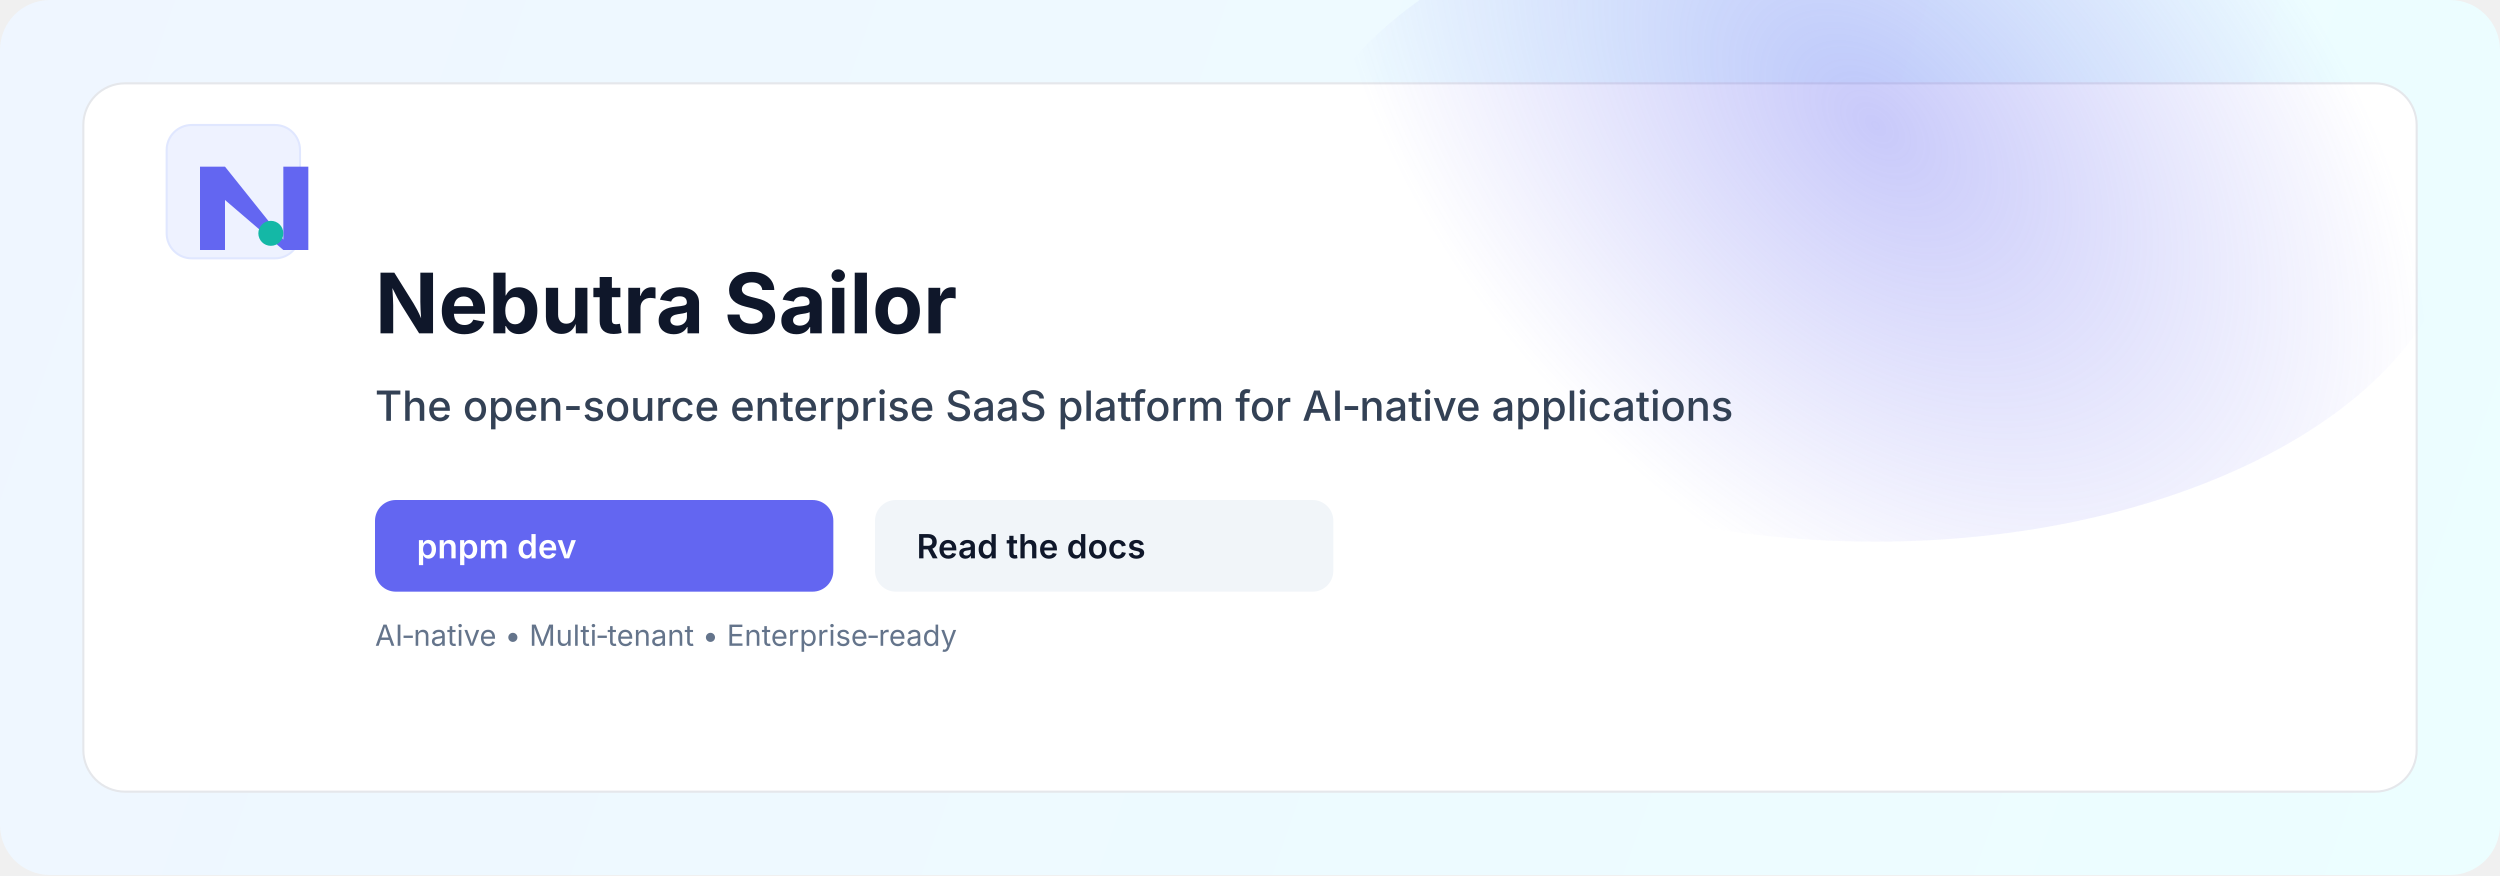
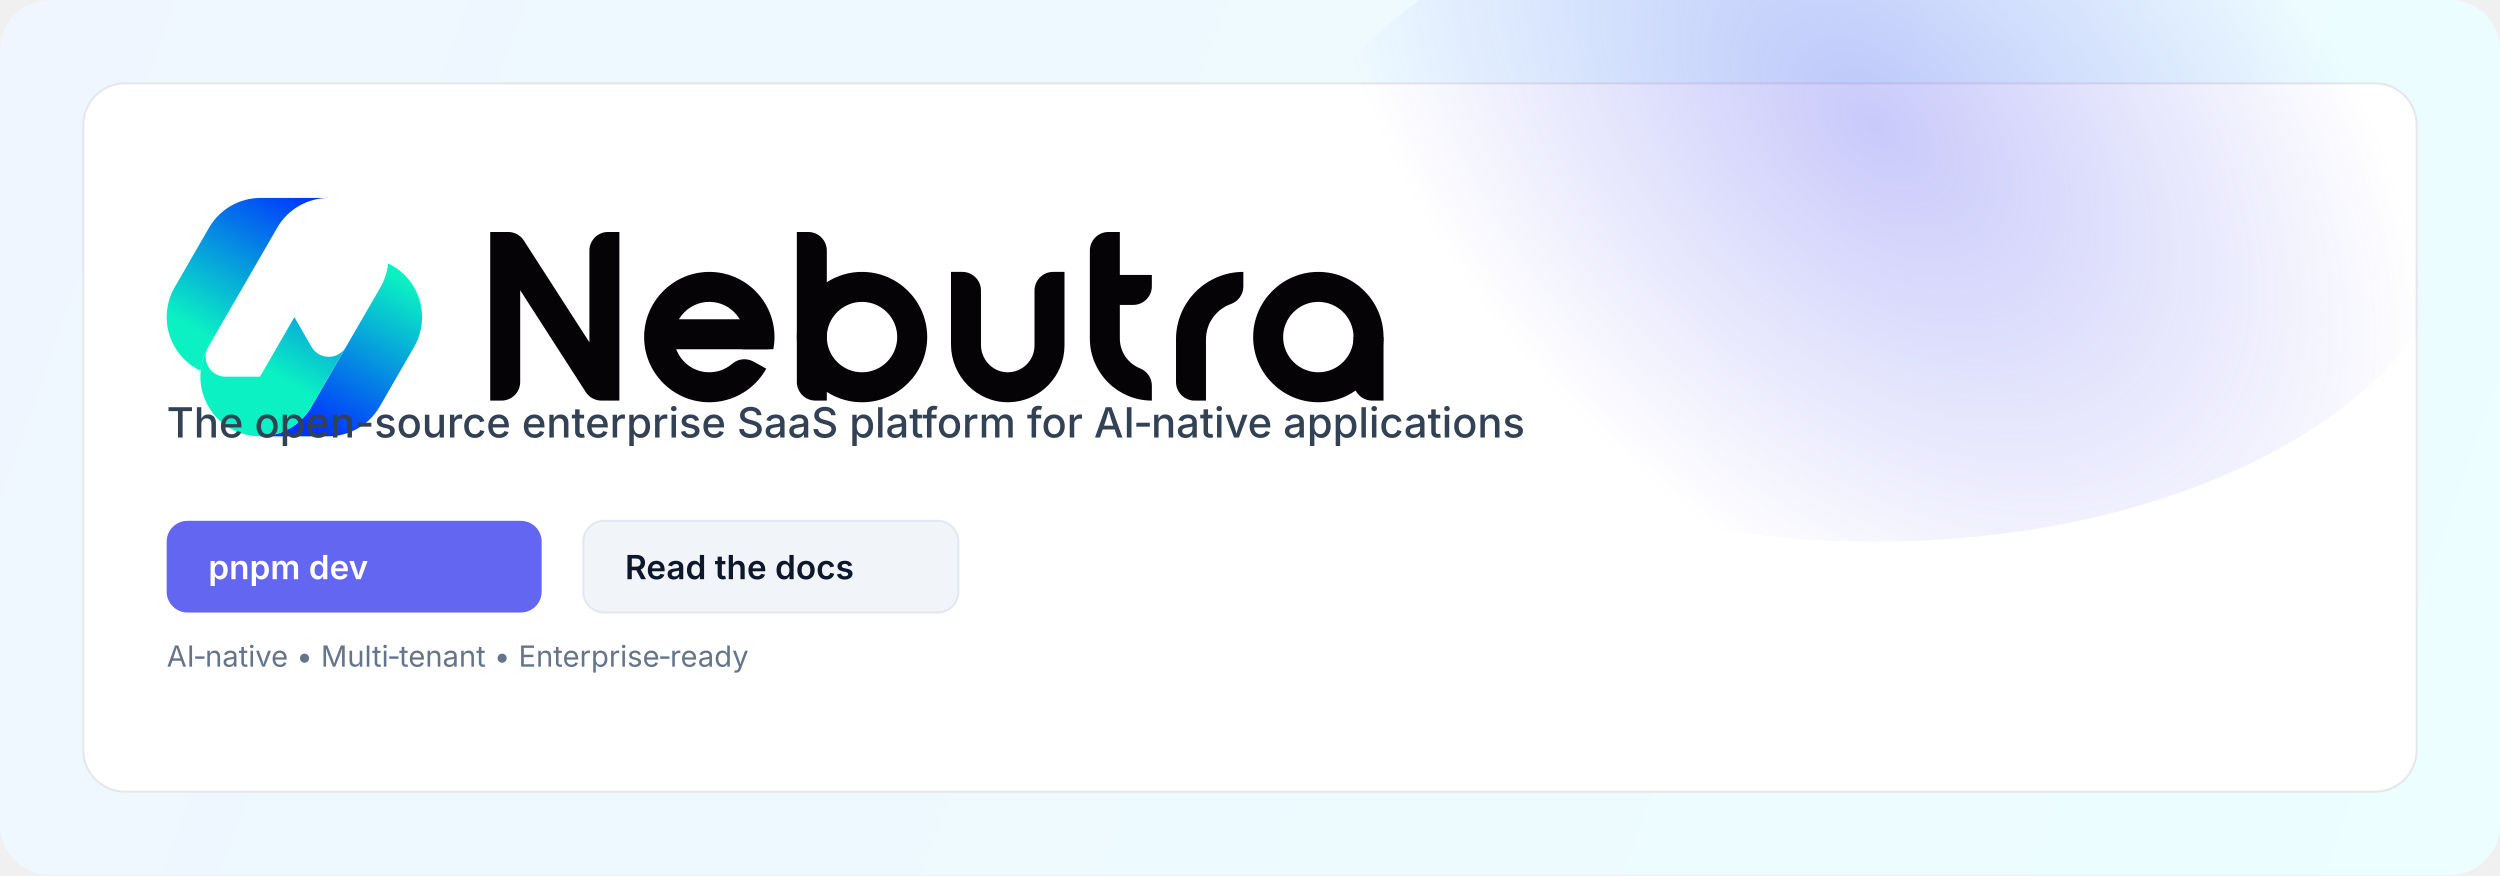
<svg xmlns="http://www.w3.org/2000/svg" width="1200" height="420" viewBox="0 0 1200 420" fill="none">
  <defs>
    <linearGradient id="g1" x1="0" y1="0" x2="1200" y2="420" gradientUnits="userSpaceOnUse">
      <stop offset="0" stop-color="#EFF6FF" />
      <stop offset="1" stop-color="#ECFEFF" />
    </linearGradient>
-     <linearGradient id="brand" x1="0" y1="0" x2="1" y2="1">
+     <linearGradient id="iconGrad1" x1="104.63" y1="-13.97" x2="29.26" y2="117.55" gradientUnits="userSpaceOnUse">
      <stop offset="0" stop-color="#0033FE" />
      <stop offset="1" stop-color="#0BF1C3" />
+     </linearGradient>
+     <linearGradient id="iconGrad2" x1="204.93" y1="70.85" x2="129.56" y2="202.37" gradientUnits="userSpaceOnUse">
+       <stop offset="0" stop-color="#0BF1C3" />
+       <stop offset="1" stop-color="#0033FE" />
    </linearGradient>
    <radialGradient id="glow" cx="0" cy="0" r="1" gradientUnits="userSpaceOnUse" gradientTransform="translate(900 60) rotate(45) scale(320 200)">
      <stop offset="0" stop-color="#6366F1" stop-opacity="0.35" />
      <stop offset="1" stop-color="#6366F1" stop-opacity="0" />
    </radialGradient>
  </defs>
  <rect width="1200" height="420" rx="24" fill="url(#g1)" />
  <rect x="40" y="40" width="1120" height="340" rx="20" fill="#ffffff" stroke="#E5E7EB" />
  <ellipse cx="900" cy="100" rx="280" ry="160" fill="url(#glow)" />
-   <g transform="translate(80,120)">
-     <rect x="0" y="-60" width="64" height="64" rx="12" fill="#EEF2FF" stroke="#E0E7FF" />
-     <path d="M16 0 V-40 h12 l28 35 V-40 h12 V0 h-12 L28 -24 V0 H16z" fill="#6366F1" />
-     <circle cx="50" cy="-8" r="6" fill="#14B8A6" />
+   <g transform="translate(80,95) scale(0.55)">
+     <path fill="url(#iconGrad1)" d="M36.4,130.04l15.03-26.02l45.08-78.05c9.3-16.1,26.49-26,45.08-25.96l0,0H82.01C63.44,0,46.27,9.91,36.98,26 L6.97,77.99c-9.29,16.09-9.29,35.91,0,51.99c5.36,9.29,13.35,16.51,22.72,20.96C30.39,143.69,32.63,136.56,36.4,130.04z" />
+     <path fill="url(#iconGrad2)" d="M215.96,78.08 c-5.36-9.29-13.35-16.51-22.72-20.96c-0.71,7.25-2.95,14.39-6.71,20.91l-15.01,25.99l-45.1,78.08c-9.3,16.1-26.49,26-45.08,25.96 l0,0h59.58c18.58,0,35.74-9.91,45.03-26l30.02-51.99C225.24,113.98,225.24,94.16,215.96,78.08z" />
+     <path fill="url(#iconGrad1)" d="M126.45,129.99l-15-25.98l-30.02,51.99h-30 c-13.26,0-21.58-14.27-15.14-25.79c-9.18,16.04-9.15,35.75,0.1,51.76l0.06,0.11c9.26,16.04,26.36,25.93,44.88,25.97h0 c18.59,0.04,35.78-9.86,45.08-25.96L156.5,130C149.83,141.56,133.13,141.56,126.45,129.99z" />
+     <g transform="translate(240, 0)">
+       <path fill="#060307" d="M155.1,176.89h-15.66c-5.54,0-10.7-2.81-13.7-7.47l-57.21-88.84v80.02c0,9-7.29,16.29-16.29,16.29h-9.88 V29.72h15.66c5.54,0,10.7,2.81,13.7,7.47l57.21,88.84V46.01c0-9,7.29-16.29,16.29-16.29h9.88V176.89z" />
+       <rect x="189.81" y="105.91" fill="#060307" width="95.58" height="26.17" />
+       <path fill="#060307" d="M253.58,144.74c-6.16,5.3-14.43,8.21-23.36,7.26c-13.99-1.49-25.34-12.58-27.12-26.54 c-2.55-20.08,14.42-37.04,34.5-34.47c13.77,1.76,24.77,12.85,26.46,26.62c0.63,5.12-0.02,10.03-1.66,14.47h27.06 c0.65-3.45,1.01-7,1.01-10.63c0-32.81-27.92-59.23-61.26-56.73c-27.81,2.09-50.27,24.54-52.36,52.36 c-2.5,33.33,23.91,61.26,56.73,61.26c21.36,0,40-11.84,49.73-29.3l-11.19-6.21C266.14,139.52,258.75,140.28,253.58,144.74z" />
+       <path fill="#060307" d="M336.13,176.89h-9.88c-9,0-16.29-7.29-16.29-16.29V29.72h9.88c9,0,16.29,7.29,16.29,16.29V176.89z" />
+       <path fill="#060307" d="M366.85,178.34c-31.37,0-56.89-25.52-56.89-56.89s25.52-56.89,56.89-56.89s56.89,25.52,56.89,56.89 S398.22,178.34,366.85,178.34z M366.85,90.73c-16.94,0-30.72,13.78-30.72,30.72c0,16.94,13.78,30.72,30.72,30.72 c16.94,0,30.72-13.78,30.72-30.72C397.57,104.51,383.79,90.73,366.85,90.73z" />
+       <path fill="#060307" d="M494.89,178.33c-27.71,0.47-50.39-22.68-50.39-50.4V64.56h9.88c9,0,16.29,7.29,16.29,16.29v47.39 c0,12.65,9.82,23.44,22.46,23.92c13.29,0.5,24.26-10.16,24.26-23.34V80.85c0-9,7.29-16.29,16.29-16.29h9.88v64.25 C543.56,155.83,521.81,177.87,494.89,178.33z" />
+       <path fill="#060307" d="M619.8,176.89c-29.84,0-54.11-24.27-54.11-54.11V46.01c0-9,7.29-16.29,16.29-16.29h9.88v93.05 c0,11.77,7.31,21.86,17.64,25.98c6.21,2.47,10.31,8.46,10.31,15.14V176.89z" />
+       <path fill="#060307" d="M603.51,93.38h-24.74V67.21h41.03v9.88C619.8,86.09,612.51,93.38,603.51,93.38z" />
+       <path fill="#060307" d="M667.05,176.91h-9.88c-9,0-16.29-7.29-16.29-16.29v-37.28c0-32.41,26.37-58.78,58.78-58.78v12.68 c0,6.93-4.41,13.05-10.94,15.38c-12.62,4.51-21.68,16.58-21.68,30.73V176.91z" />
+       <path fill="#060307" d="M765.1,178.34c-31.37,0-56.89-25.52-56.89-56.89s25.52-56.89,56.89-56.89c31.37,0,56.89,25.52,56.89,56.89 S796.47,178.34,765.1,178.34z M765.1,90.73c-16.94,0-30.72,13.78-30.72,30.72c0,16.94,13.78,30.72,30.72,30.72 c16.94,0,30.72-13.78,30.72-30.72C795.82,104.51,782.04,90.73,765.1,90.73z" />
+       <path fill="#060307" d="M821.99,176.89h-9.88c-9,0-16.29-7.29-16.29-16.29v-39.15h26.17V176.89z" />
+     </g>
  </g>
-   <text x="180" y="160" fill="#0F172A" font-family="Inter, ui-sans-serif, system-ui" font-weight="700" font-size="40">Nebutra Sailor</text>
-   <text x="180" y="202" fill="#334155" font-family="Inter, ui-sans-serif, system-ui" font-weight="500" font-size="20">The open-source enterprise SaaS platform for AI‑native applications</text>
-   <g transform="translate(180,240)">
-     <rect x="0" y="0" width="220" height="44" rx="10" fill="#6366F1" />
+   <text x="80" y="210" fill="#334155" font-family="Inter, ui-sans-serif, system-ui" font-weight="500" font-size="20">The open-source enterprise SaaS platform for AI‑native applications</text>
+   <g transform="translate(80,250)">
+     <rect x="0" y="0" width="180" height="44" rx="10" fill="#6366F1" />
    <text x="20" y="28" fill="#ffffff" font-size="16" font-family="Inter" font-weight="600">pnpm dev</text>
-     <rect x="240" y="0" width="220" height="44" rx="10" fill="#F1F5F9" />
-     <text x="260" y="28" fill="#0F172A" font-size="16" font-family="Inter" font-weight="600">Read the docs</text>
+     <rect x="200" y="0" width="180" height="44" rx="10" fill="#F1F5F9" stroke="#E2E8F0" />
+     <text x="220" y="28" fill="#0F172A" font-size="16" font-family="Inter" font-weight="600">Read the docs</text>
  </g>
-   <g transform="translate(180,310)" fill="#64748B" font-family="Inter" font-size="14">
+   <g transform="translate(80,320)" fill="#64748B" font-family="Inter" font-size="14">
    <text>AI‑native • Multi‑tenant • Enterprise‑ready</text>
  </g>
</svg>
